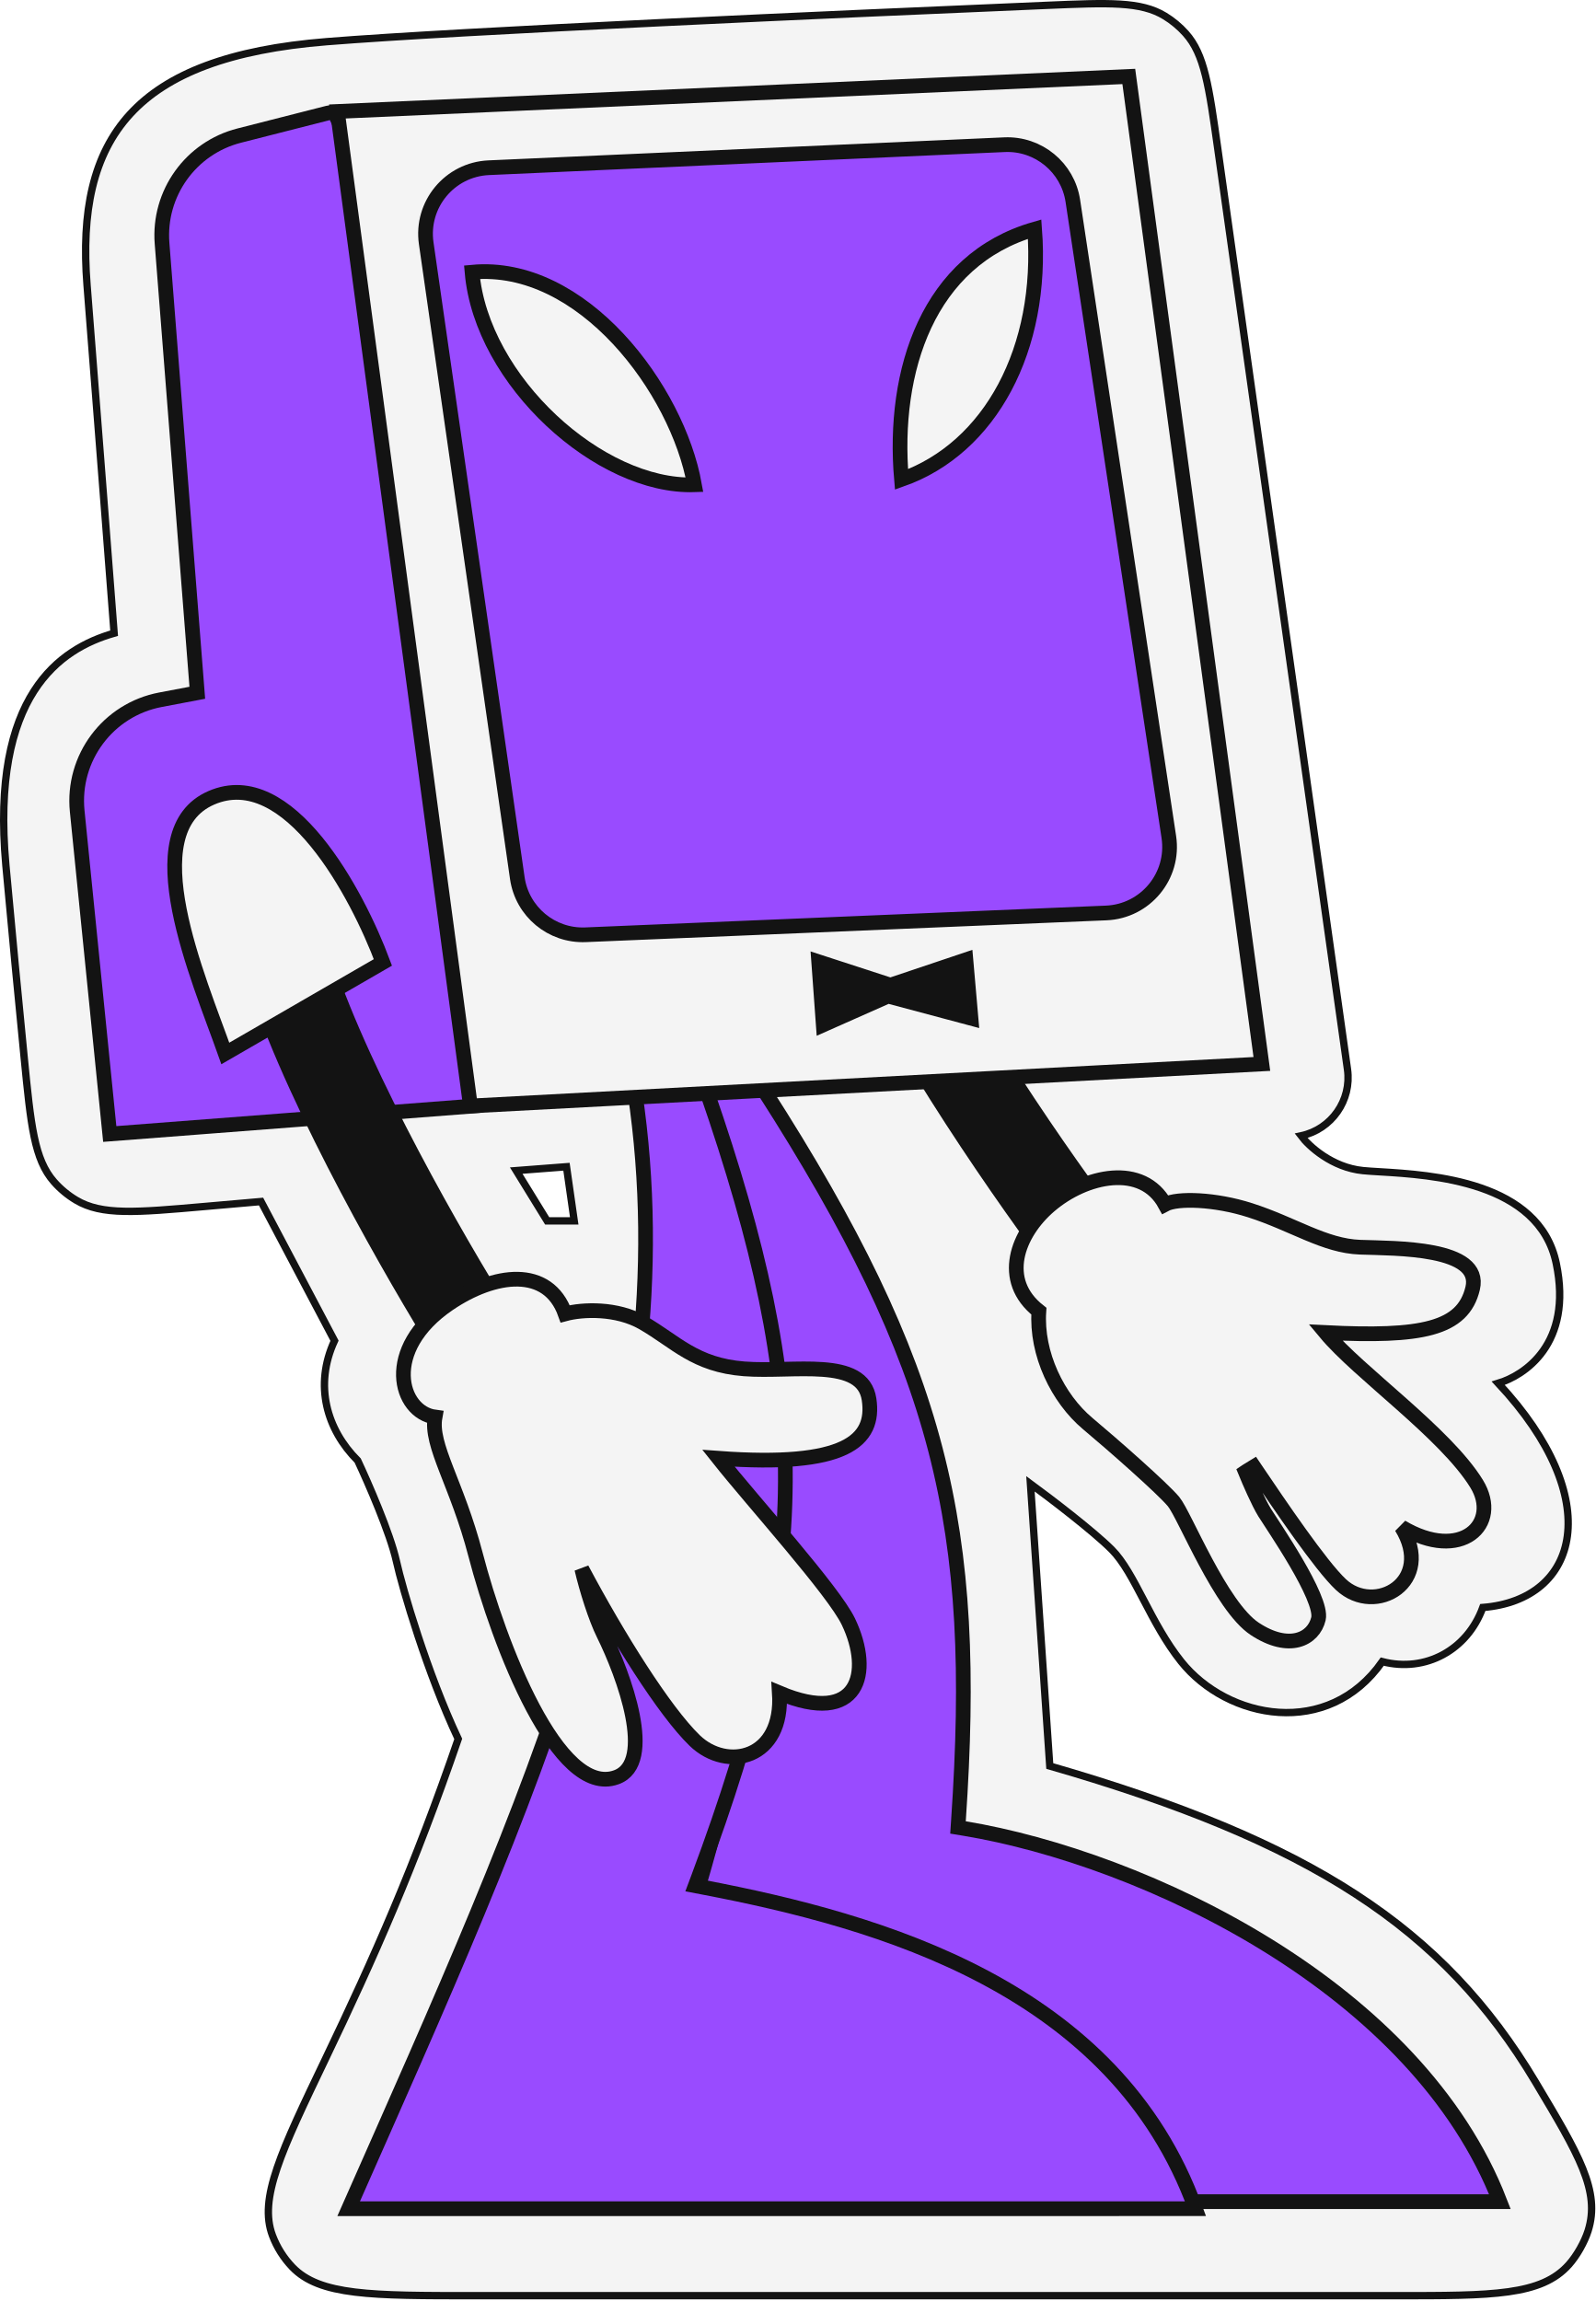
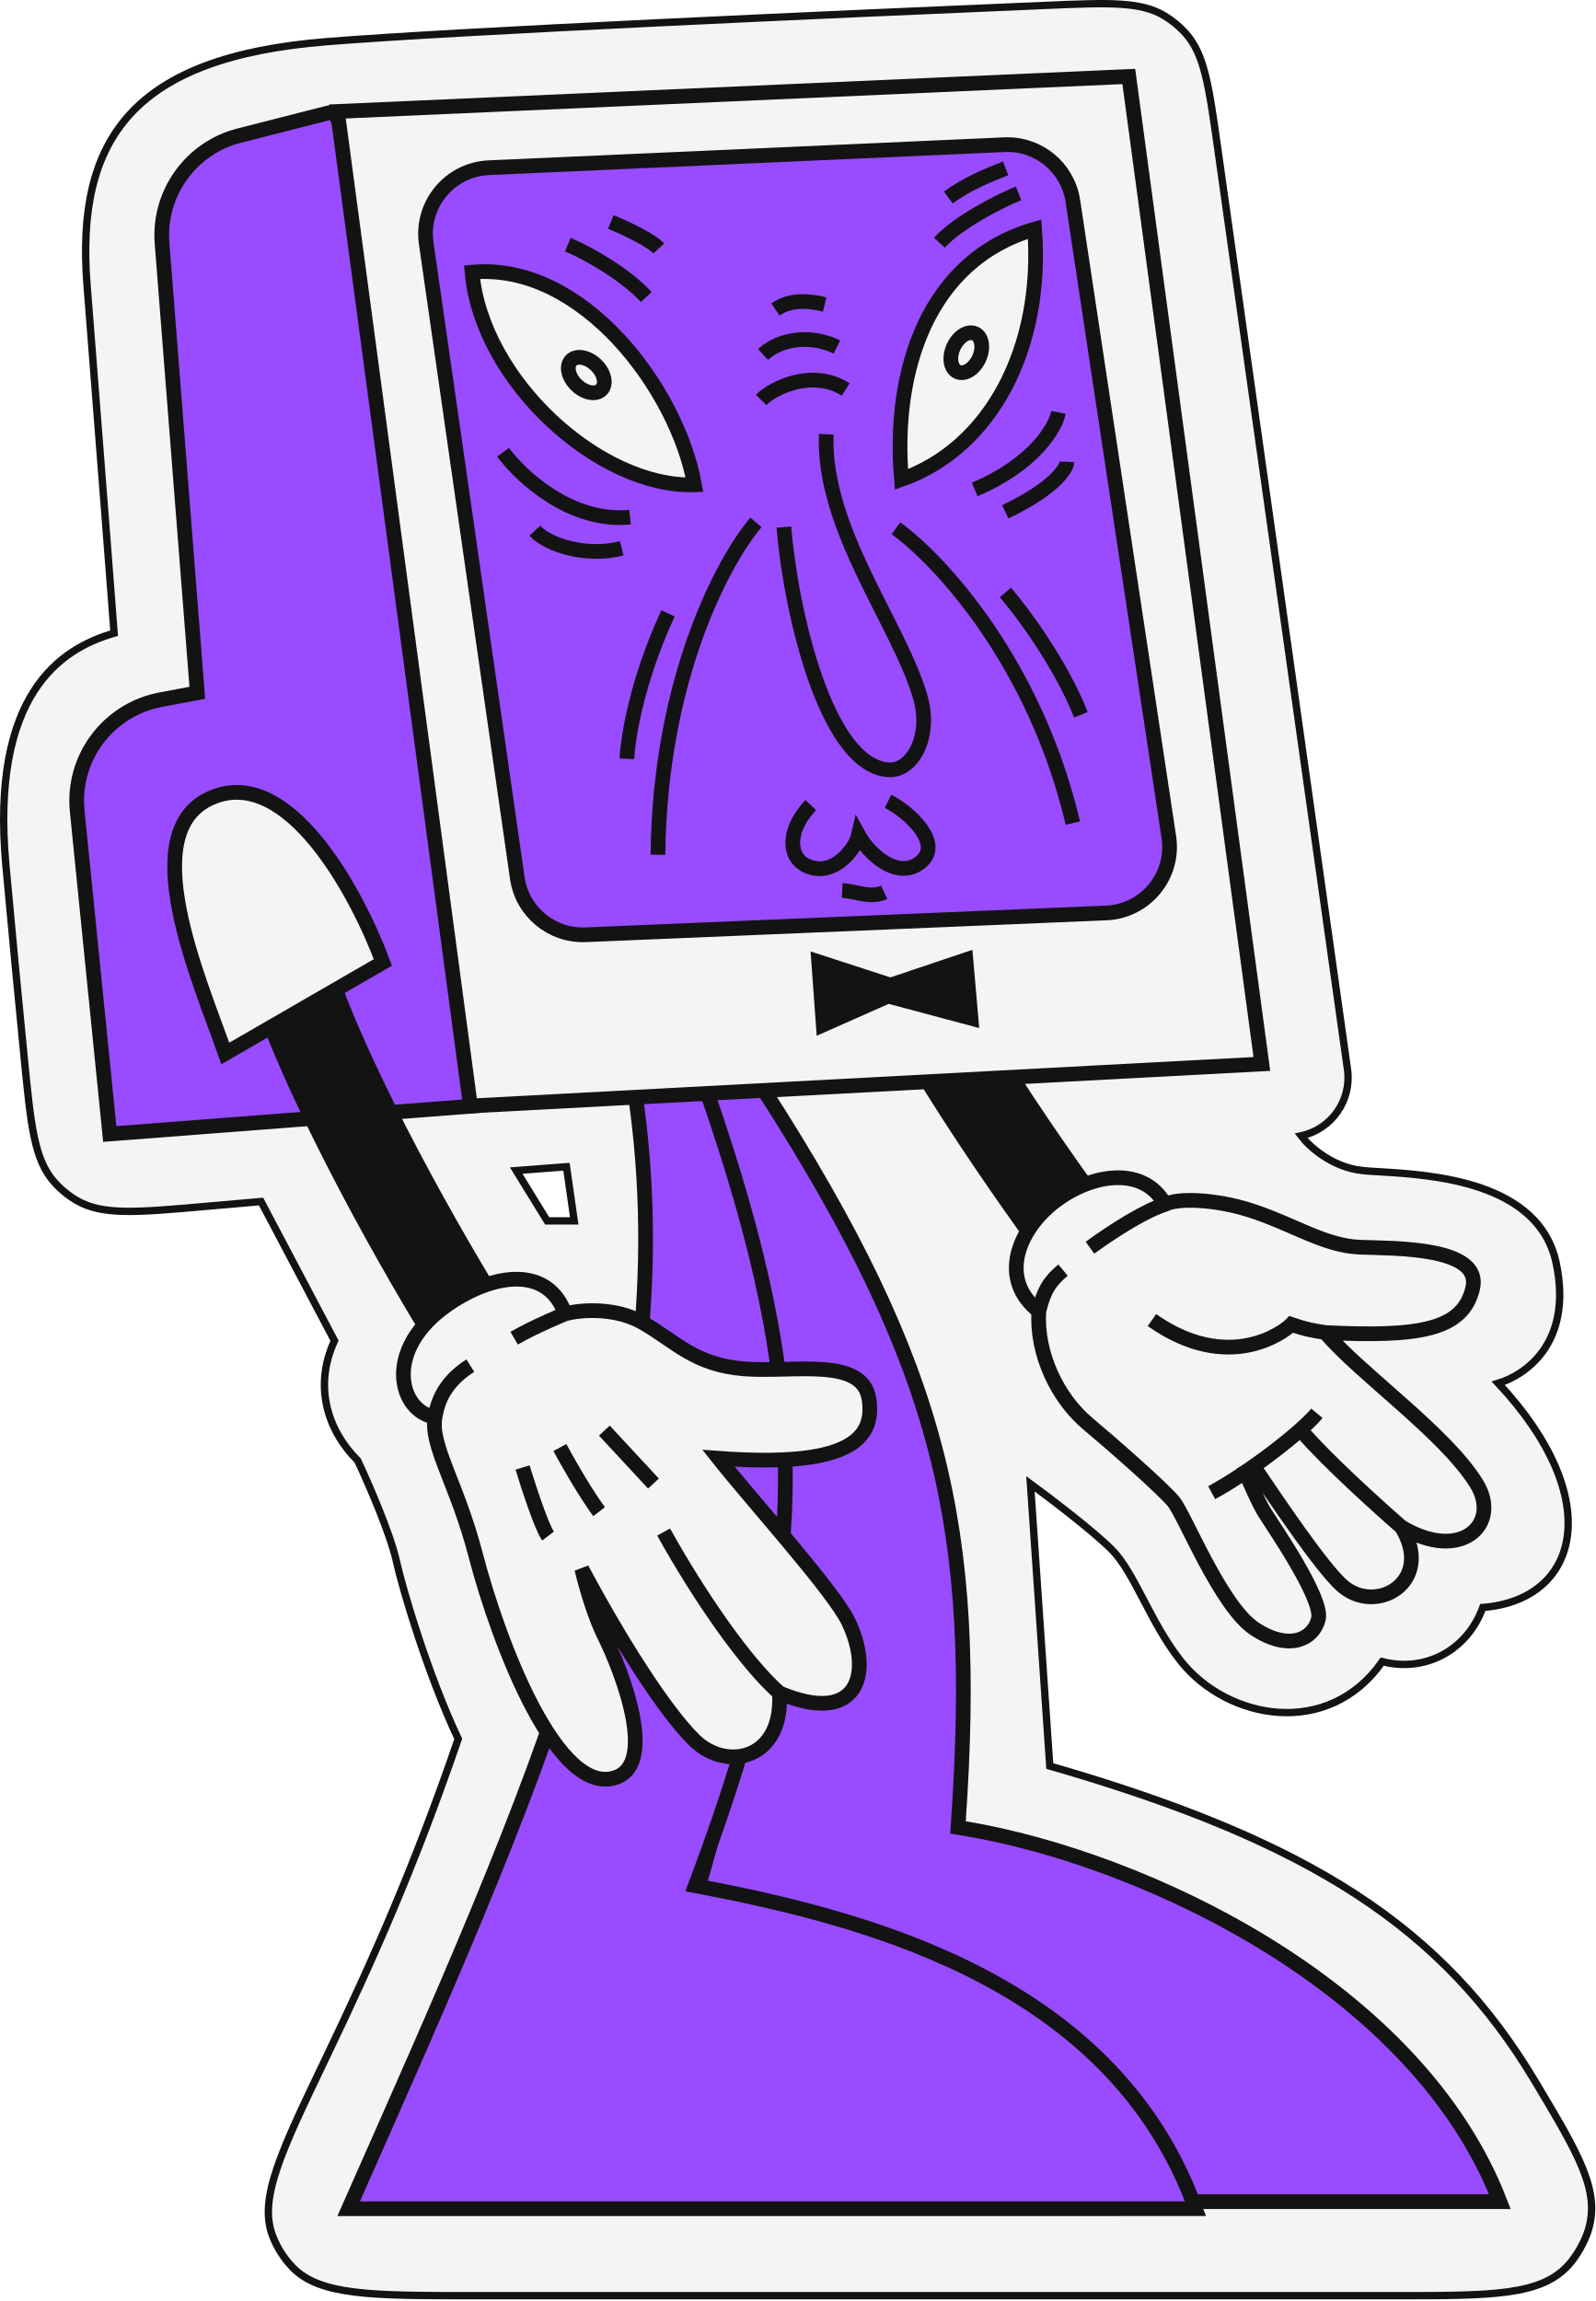
<svg xmlns="http://www.w3.org/2000/svg" width="217" height="313" viewBox="0 0 217 313" fill="none">
  <path fill-rule="evenodd" clip-rule="evenodd" d="M44.449 5.666C62.875 4.192 113.576 1.944 142.276 0.73C150.872 0.366 155.17 0.184 158.441 2.176C159.5 2.821 160.462 3.622 161.289 4.547C163.841 7.403 164.443 11.68 165.648 20.235L183.293 145.467C183.885 149.668 181.129 153.612 176.981 154.501C178.032 155.904 181.188 158.814 185.395 159.234C186.002 159.295 186.783 159.342 187.695 159.396C194.691 159.814 209.365 160.69 211.691 171.856C213.981 182.847 207.308 187.108 203.802 188.16C218.528 203.937 214.847 217.611 201.699 218.663C199.595 224.448 193.903 227.547 188.025 226.026C180.662 236.544 166.988 233.915 160.677 226.026C158.591 223.419 157.022 220.424 155.586 217.681C154.125 214.893 152.802 212.365 151.211 210.774C148.686 208.25 142.796 203.762 140.166 201.834L142.796 240.226C178.337 250.487 196.327 262.224 208.847 283.182C214.766 293.09 217.725 298.044 216.023 303.447C215.54 304.979 214.482 306.845 213.414 308.044C209.649 312.276 203.042 312.276 189.829 312.276H64.602C50.526 312.276 43.487 312.276 39.76 308.383C38.584 307.155 37.663 305.693 37.064 304.102C35.165 299.058 38.221 292.684 44.333 279.937C50.861 266.321 56.367 253.903 62.331 236.544C58.123 227.604 54.757 216.139 53.916 212.352C53.074 208.565 50.059 201.658 48.657 198.678C44.449 194.471 42.688 188.459 45.501 182.375L35.509 163.442L27.798 164.118C18.508 164.933 13.862 165.341 10.363 163.26C9.236 162.59 8.211 161.739 7.344 160.755C4.653 157.701 4.197 153.08 3.286 143.838C2.499 135.854 1.61 126.614 0.798 117.687C-1.306 94.546 8.161 88.235 15.524 86.132C15.524 86.132 13.42 58.784 11.842 38.799C10.265 18.814 18.153 7.77 44.449 5.666ZM70.219 159.234L77.056 158.708L78.108 166.071H74.427L70.219 159.234Z" fill="#F4F4F4" stroke="#131313" />
-   <path d="M94.461 148.431C102.805 179.224 104.757 202.707 101.775 225.697C98.803 248.605 90.939 270.964 79.747 299.489L204.027 299.489C198.406 284.968 186.479 273.395 172.894 264.898C158.9 256.145 143.249 250.724 131.207 248.73L130.311 248.582L130.372 247.676C131.736 227.707 131.176 212.306 127.232 197.144C123.319 182.103 116.056 167.229 103.928 148.326L94.461 148.431Z" fill="#994BFF" stroke="#131313" stroke-width="2" />
-   <path d="M86.358 148.511C93.696 198.096 72.182 244.44 47.427 300.445L162.616 300.444C151.696 270.302 119.588 261.305 95.74 256.737L94.576 256.514L94.991 255.405C102.878 234.304 106.742 217.916 106.829 201.568C106.916 185.394 103.306 169.182 96.122 148.402L86.358 148.511Z" fill="#994BFF" stroke="#131313" stroke-width="2" />
-   <path d="M32.542 18.445L44.617 15.367C45.081 15.248 45.563 15.475 45.768 15.907L67.327 61.368L64.469 150.444L14.929 154.255L10.501 110.344C9.772 103.118 14.691 96.534 21.828 95.184L26.838 94.236L22.043 33.105C21.51 26.315 25.942 20.127 32.542 18.445Z" fill="#994BFF" stroke="#131313" stroke-width="2" />
+   <path d="M94.461 148.431C102.805 179.224 104.757 202.707 101.775 225.697C98.803 248.605 90.939 270.964 79.747 299.489L204.027 299.489C198.406 284.968 186.479 273.395 172.894 264.898C158.9 256.145 143.249 250.724 131.207 248.73L130.311 248.582L130.372 247.676C131.736 227.707 131.176 212.306 127.232 197.144C123.319 182.103 116.056 167.229 103.928 148.326L94.461 148.431Z" fill="#994BFF" />
+   <path d="M94.461 148.431C102.805 179.224 104.757 202.707 101.775 225.697C98.803 248.605 90.939 270.964 79.747 299.489L204.027 299.489C198.406 284.968 186.479 273.395 172.894 264.898C158.9 256.145 143.249 250.724 131.207 248.73L130.311 248.582L130.372 247.676C131.736 227.707 131.176 212.306 127.232 197.144C123.319 182.103 116.056 167.229 103.928 148.326L94.461 148.431Z" stroke="#131313" stroke-width="2" />
+   <path d="M86.358 148.511C93.696 198.096 72.182 244.44 47.427 300.445L162.616 300.444C151.696 270.302 119.588 261.305 95.74 256.737L94.576 256.514L94.991 255.405C102.878 234.304 106.742 217.916 106.829 201.568C106.916 185.394 103.306 169.182 96.122 148.402L86.358 148.511Z" fill="#994BFF" />
+   <path d="M86.358 148.511C93.696 198.096 72.182 244.44 47.427 300.445L162.616 300.444C151.696 270.302 119.588 261.305 95.74 256.737L94.576 256.514L94.991 255.405C102.878 234.304 106.742 217.916 106.829 201.568C106.916 185.394 103.306 169.182 96.122 148.402L86.358 148.511Z" stroke="#131313" stroke-width="2" />
+   <path d="M32.542 18.445L44.617 15.367C45.081 15.248 45.563 15.475 45.768 15.907L67.327 61.368L64.469 150.444L14.929 154.255L10.501 110.344C9.772 103.118 14.691 96.534 21.828 95.184L26.838 94.236L22.043 33.105C21.51 26.315 25.942 20.127 32.542 18.445Z" fill="#994BFF" />
+   <path d="M32.542 18.445L44.617 15.367C45.081 15.248 45.563 15.475 45.768 15.907L67.327 61.368L64.469 150.444L14.929 154.255L10.501 110.344C9.772 103.118 14.691 96.534 21.828 95.184L26.838 94.236L22.043 33.105C21.51 26.315 25.942 20.127 32.542 18.445Z" stroke="#131313" stroke-width="2" />
  <path d="M147.938 170.018C141.244 161.217 126.166 139.75 119.412 124.29" stroke="#131313" stroke-width="12" />
-   <path d="M141.313 178.355C135.95 174.141 138.359 167.788 142.767 164.012C147.687 159.796 155.41 158.206 158.478 163.833C160.162 162.928 165.309 163.108 170.041 164.625C175.955 166.522 180.148 169.478 185.002 169.654C189.857 169.83 201.658 169.619 200.317 175.256C198.994 180.817 193.345 181.922 180.282 181.262C184.85 186.755 196.613 194.94 200.851 201.824C204.21 207.281 198.778 212.593 190.635 207.717C195.226 215.175 187.053 219.905 182.406 215.552C179.645 212.966 174.091 204.746 170.708 199.741L170.554 199.512L169.521 200.147C169.483 200.173 169.446 200.198 169.408 200.224C169.925 201.491 171.165 204.359 172.011 205.734C173.07 207.455 180.001 217.428 179.339 220.208C178.677 222.989 175.346 224.644 170.689 221.578C166.033 218.511 161.154 206.089 159.632 204.258C158.109 202.426 151.324 196.465 147.957 193.646C143.874 190.226 140.916 184.136 141.313 178.355Z" fill="#F4F4F4" stroke="#131313" stroke-width="2" />
+   <path d="M141.313 178.355C135.95 174.141 138.359 167.788 142.767 164.012C147.687 159.796 155.41 158.206 158.478 163.833C160.162 162.928 165.309 163.108 170.041 164.625C175.955 166.522 180.148 169.478 185.002 169.654C189.857 169.83 201.658 169.619 200.317 175.256C198.994 180.817 193.345 181.922 180.282 181.262C184.85 186.755 196.613 194.94 200.851 201.824C204.21 207.281 198.778 212.593 190.635 207.717C195.226 215.175 187.053 219.905 182.406 215.552C179.645 212.966 174.091 204.746 170.708 199.741L170.554 199.512L169.521 200.147C169.483 200.173 169.446 200.198 169.408 200.224C169.925 201.491 171.165 204.359 172.011 205.734C173.07 207.455 180.001 217.428 179.339 220.208C178.677 222.989 175.346 224.644 170.689 221.578C166.033 218.511 161.154 206.089 159.632 204.258C158.109 202.426 151.324 196.465 147.957 193.646C143.874 190.226 140.916 184.136 141.313 178.355Z" fill="#F4F4F4" />
+   <path d="M141.313 178.355C135.95 174.141 138.359 167.788 142.767 164.012C147.687 159.796 155.41 158.206 158.478 163.833M141.313 178.355C140.916 184.136 143.874 190.226 147.957 193.646C151.324 196.465 158.109 202.426 159.632 204.258C161.154 206.089 166.033 218.511 170.689 221.578C175.346 224.644 178.677 222.989 179.339 220.208C180.001 217.428 173.07 207.455 172.011 205.734C171.163 204.357 169.921 201.483 169.406 200.218L170.554 199.512C173.919 204.492 179.603 212.927 182.406 215.552C187.053 219.905 195.226 215.175 190.635 207.717M141.313 178.355C141.974 175.574 142.768 174.295 144.6 172.772M148.262 169.726C151.814 167.144 155.83 164.672 158.478 163.833C160.162 162.928 165.309 163.108 170.041 164.625C175.955 166.522 180.148 169.478 185.002 169.654C189.857 169.83 201.658 169.619 200.317 175.256C198.994 180.817 193.345 181.922 180.282 181.262M180.282 181.262C184.85 186.755 196.613 194.94 200.851 201.824C204.21 207.281 198.778 212.593 190.635 207.717M180.282 181.262C178.574 180.997 177.607 180.833 175.648 180.159C174.773 181.093 167.175 186.957 156.693 179.566M190.635 207.717C187.523 205.018 180.457 198.636 177.084 194.7M164.817 203.043C169.87 200.328 176.948 194.864 179.136 192.251" stroke="#131313" stroke-width="2" />
  <path d="M171.646 144.728L63.993 150.444L45.892 15.163L153.545 10.4L171.646 144.728Z" fill="#F4F4F4" stroke="#131313" stroke-width="2" />
  <path d="M111.539 140.15L110.811 130.126L121.118 133.48L131.828 129.882L132.638 139.178L120.835 136.026L111.539 140.15Z" fill="#131313" stroke="#131313" />
  <path d="M66.482 22.815L136.635 19.683C141.235 19.478 145.248 22.778 145.935 27.331L158.991 113.854C159.79 119.148 155.818 123.965 150.469 124.189L79.652 127.155C75.036 127.348 71.023 124.015 70.367 119.442L57.975 33.084C57.22 27.82 61.169 23.053 66.482 22.815Z" fill="#994BFF" stroke="#131313" stroke-width="2" />
  <path d="M141.087 31.335C128.991 35.543 122.68 43.432 122.68 64.994C136.879 58.683 141.087 43.958 141.087 31.335Z" fill="#F4F4F4" />
  <path d="M64.828 37.12C72.717 37.12 91.65 46.587 94.279 66.046C79.028 64.994 64.828 49.742 64.828 37.12Z" fill="#F4F4F4" />
-   <path d="M122.625 65.216C121.339 50.383 126.26 35.332 140.737 31.171C141.963 47.432 134.722 60.955 122.625 65.216Z" stroke="#131313" stroke-width="2" />
-   <path d="M94.466 65.944C92.148 52.974 79.208 35.624 64.21 37.025C65.496 51.858 81.647 66.385 94.466 65.944Z" stroke="#131313" stroke-width="2" />
+   <path d="M138.557 26.312C135.972 27.316 130.287 30.256 127.787 33.012M136.793 22.901C134.208 23.905 131.458 25.061 128.998 26.865M77.24 33.28C80.207 34.517 85.171 37.426 87.907 40.401M83.09 30.188C84.809 30.895 88.519 32.608 89.614 33.798M106.621 71.697C107.57 83.179 112.405 104.359 120.971 104.718C124.025 104.846 126.736 100.309 125.197 94.883C122.419 85.088 111.856 71.916 112.394 59.066M103.531 54.404C105.19 52.726 110.575 50.123 115.033 52.979M103.79 48.218C106.269 45.938 110.481 45.542 113.844 47.208M105.476 42.09C107.44 40.742 109.82 40.842 112.179 41.417M110.282 109.515C106.791 113.182 107.087 117.486 110.875 118.121C113.905 118.629 116.395 115.333 116.785 113.601C118.113 116.04 122.055 119.829 125.212 117.291C128.37 114.753 123.594 110.39 120.792 109.001M114.563 121.136C116.466 121.216 118.33 122.247 120.274 121.375M121.87 71.859C127.733 76.077 140.753 90.004 145.936 111.961M102.833 71.062C98.489 76.124 89.741 92.254 89.498 116.273M136.761 80.587C139.034 83.225 144.271 90.246 147.03 97.227M90.873 83.434C86.683 92.412 85.396 100.368 85.277 103.223M132.58 66.586C140.735 63.114 143.581 58.147 143.984 56.098M136.743 69.621C143.36 66.465 145.093 63.773 145.133 62.821M85.7 70.345C77.656 71.152 70.835 64.796 68.429 61.517M84.569 74.588C79.75 75.817 74.574 74.17 72.75 72.186M122.625 65.216C121.339 50.383 126.26 35.332 140.737 31.171C141.963 47.432 134.722 60.955 122.625 65.216ZM133.172 48.774C132.513 50.208 131.203 51.015 130.247 50.575C129.291 50.135 129.05 48.616 129.71 47.182C130.37 45.748 131.679 44.942 132.635 45.381C133.591 45.821 133.832 47.34 133.172 48.774ZM94.466 65.944C92.148 52.974 79.208 35.624 64.21 37.025C65.496 51.858 81.647 66.385 94.466 65.944ZM78.431 52.389C79.567 53.484 81.081 53.757 81.811 52.999C82.541 52.242 82.211 50.739 81.074 49.644C79.937 48.549 78.424 48.276 77.694 49.033C76.964 49.791 77.294 51.294 78.431 52.389Z" stroke="#131313" stroke-width="2" />
  <path d="M63.993 180.93C58.118 171.562 45.034 148.825 39.699 132.82" stroke="#131313" stroke-width="12" />
  <path d="M52.084 130.914L30.649 143.299C26.997 132.978 18.264 113.083 28.743 108.526C39.223 103.97 48.591 121.546 52.084 130.914Z" fill="#F4F4F4" stroke="#131313" stroke-width="2" />
-   <path d="M61.041 177.362C51.899 183.573 54.364 192.118 59.179 192.759C58.476 196.623 62.15 201.731 64.694 211.494C67.875 223.698 75.921 244.655 83.848 241.753C89.252 239.774 84.852 227.844 82.104 222.295C81.005 220.075 79.801 216.239 79.14 213.418C84.037 222.647 90.379 232.777 94.502 236.764C98.891 241.008 106.602 239.318 106.014 230.286C116.812 234.835 118.725 227.55 115.409 220.606C113.405 216.408 102.412 204.267 97.732 198.366C114.999 199.629 119.06 196.023 118.214 190.35C117.344 184.522 107.953 186.721 101.237 186.204C94.52 185.686 91.927 182.513 87.463 179.939C83.892 177.881 79.228 178.089 76.882 178.719C74.548 172.188 67.259 173.139 61.041 177.362Z" fill="#F4F4F4" stroke="#131313" stroke-width="2" />
+   <path d="M61.041 177.362C51.899 183.573 54.364 192.118 59.179 192.759C58.476 196.623 62.15 201.731 64.694 211.494C67.875 223.698 75.921 244.655 83.848 241.753C89.252 239.774 84.852 227.844 82.104 222.295C81.005 220.075 79.801 216.239 79.14 213.418C84.037 222.647 90.379 232.777 94.502 236.764C98.891 241.008 106.602 239.318 106.014 230.286C116.812 234.835 118.725 227.55 115.409 220.606C113.405 216.408 102.412 204.267 97.732 198.366C114.999 199.629 119.06 196.023 118.214 190.35C117.344 184.522 107.953 186.721 101.237 186.204C94.52 185.686 91.927 182.513 87.463 179.939C83.892 177.881 79.228 178.089 76.882 178.719C74.548 172.188 67.259 173.139 61.041 177.362Z" fill="#F4F4F4" />
+   <path d="M59.179 192.759C54.364 192.118 51.899 183.573 61.041 177.362C67.259 173.139 74.548 172.188 76.882 178.719M63.975 185.764C59.94 188.318 59.414 191.471 59.179 192.759C58.476 196.623 62.15 201.731 64.694 211.494C67.875 223.698 75.921 244.655 83.848 241.753C89.252 239.774 84.852 227.844 82.104 222.295C81.005 220.075 79.801 216.239 79.14 213.418C84.037 222.647 90.379 232.777 94.502 236.764C98.891 241.008 106.602 239.318 106.014 230.286M76.882 178.719C79.228 178.089 83.892 177.881 87.463 179.939C91.927 182.513 94.52 185.686 101.237 186.204C107.953 186.721 117.344 184.522 118.214 190.35C119.06 196.023 114.999 199.629 97.732 198.366C102.412 204.267 113.405 216.408 115.409 220.606C118.725 227.55 116.812 234.835 106.014 230.286M76.882 178.719C76.882 178.719 72.697 180.423 69.938 182.034M106.014 230.286C101.458 226.286 95.135 217.151 90.27 208.398M71.082 199.622C71.891 202.274 73.718 207.852 74.553 208.943M76.156 196.905C78.759 201.7 80.802 204.718 81.497 205.627M82.212 194.602L88.886 201.805" stroke="#131313" stroke-width="2" />
</svg>
